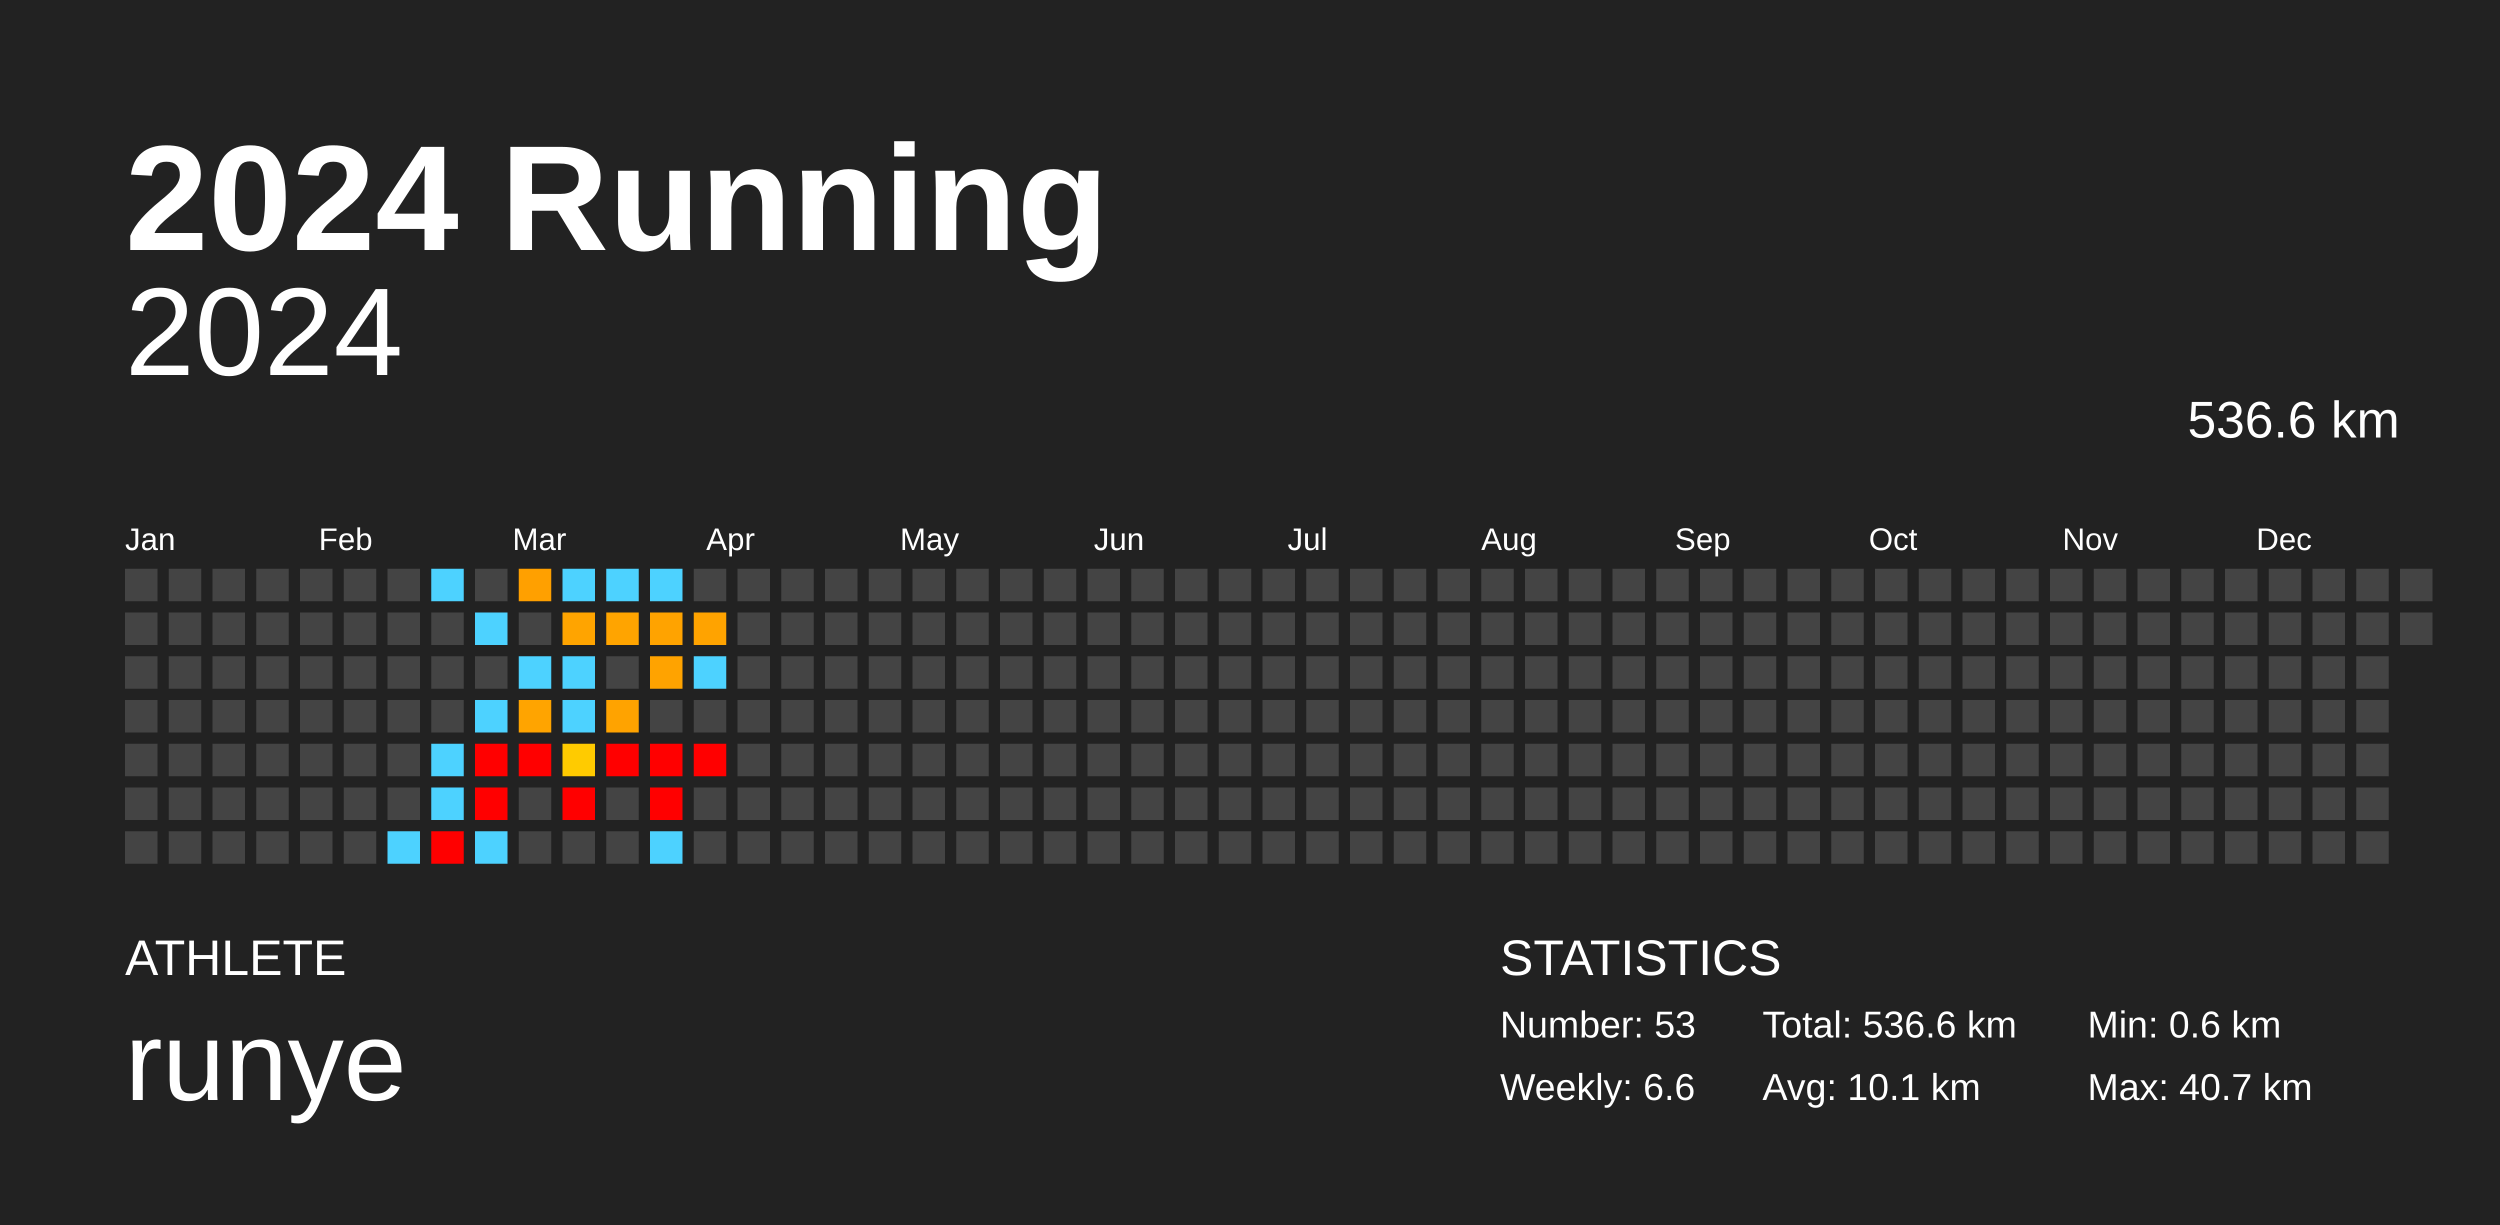
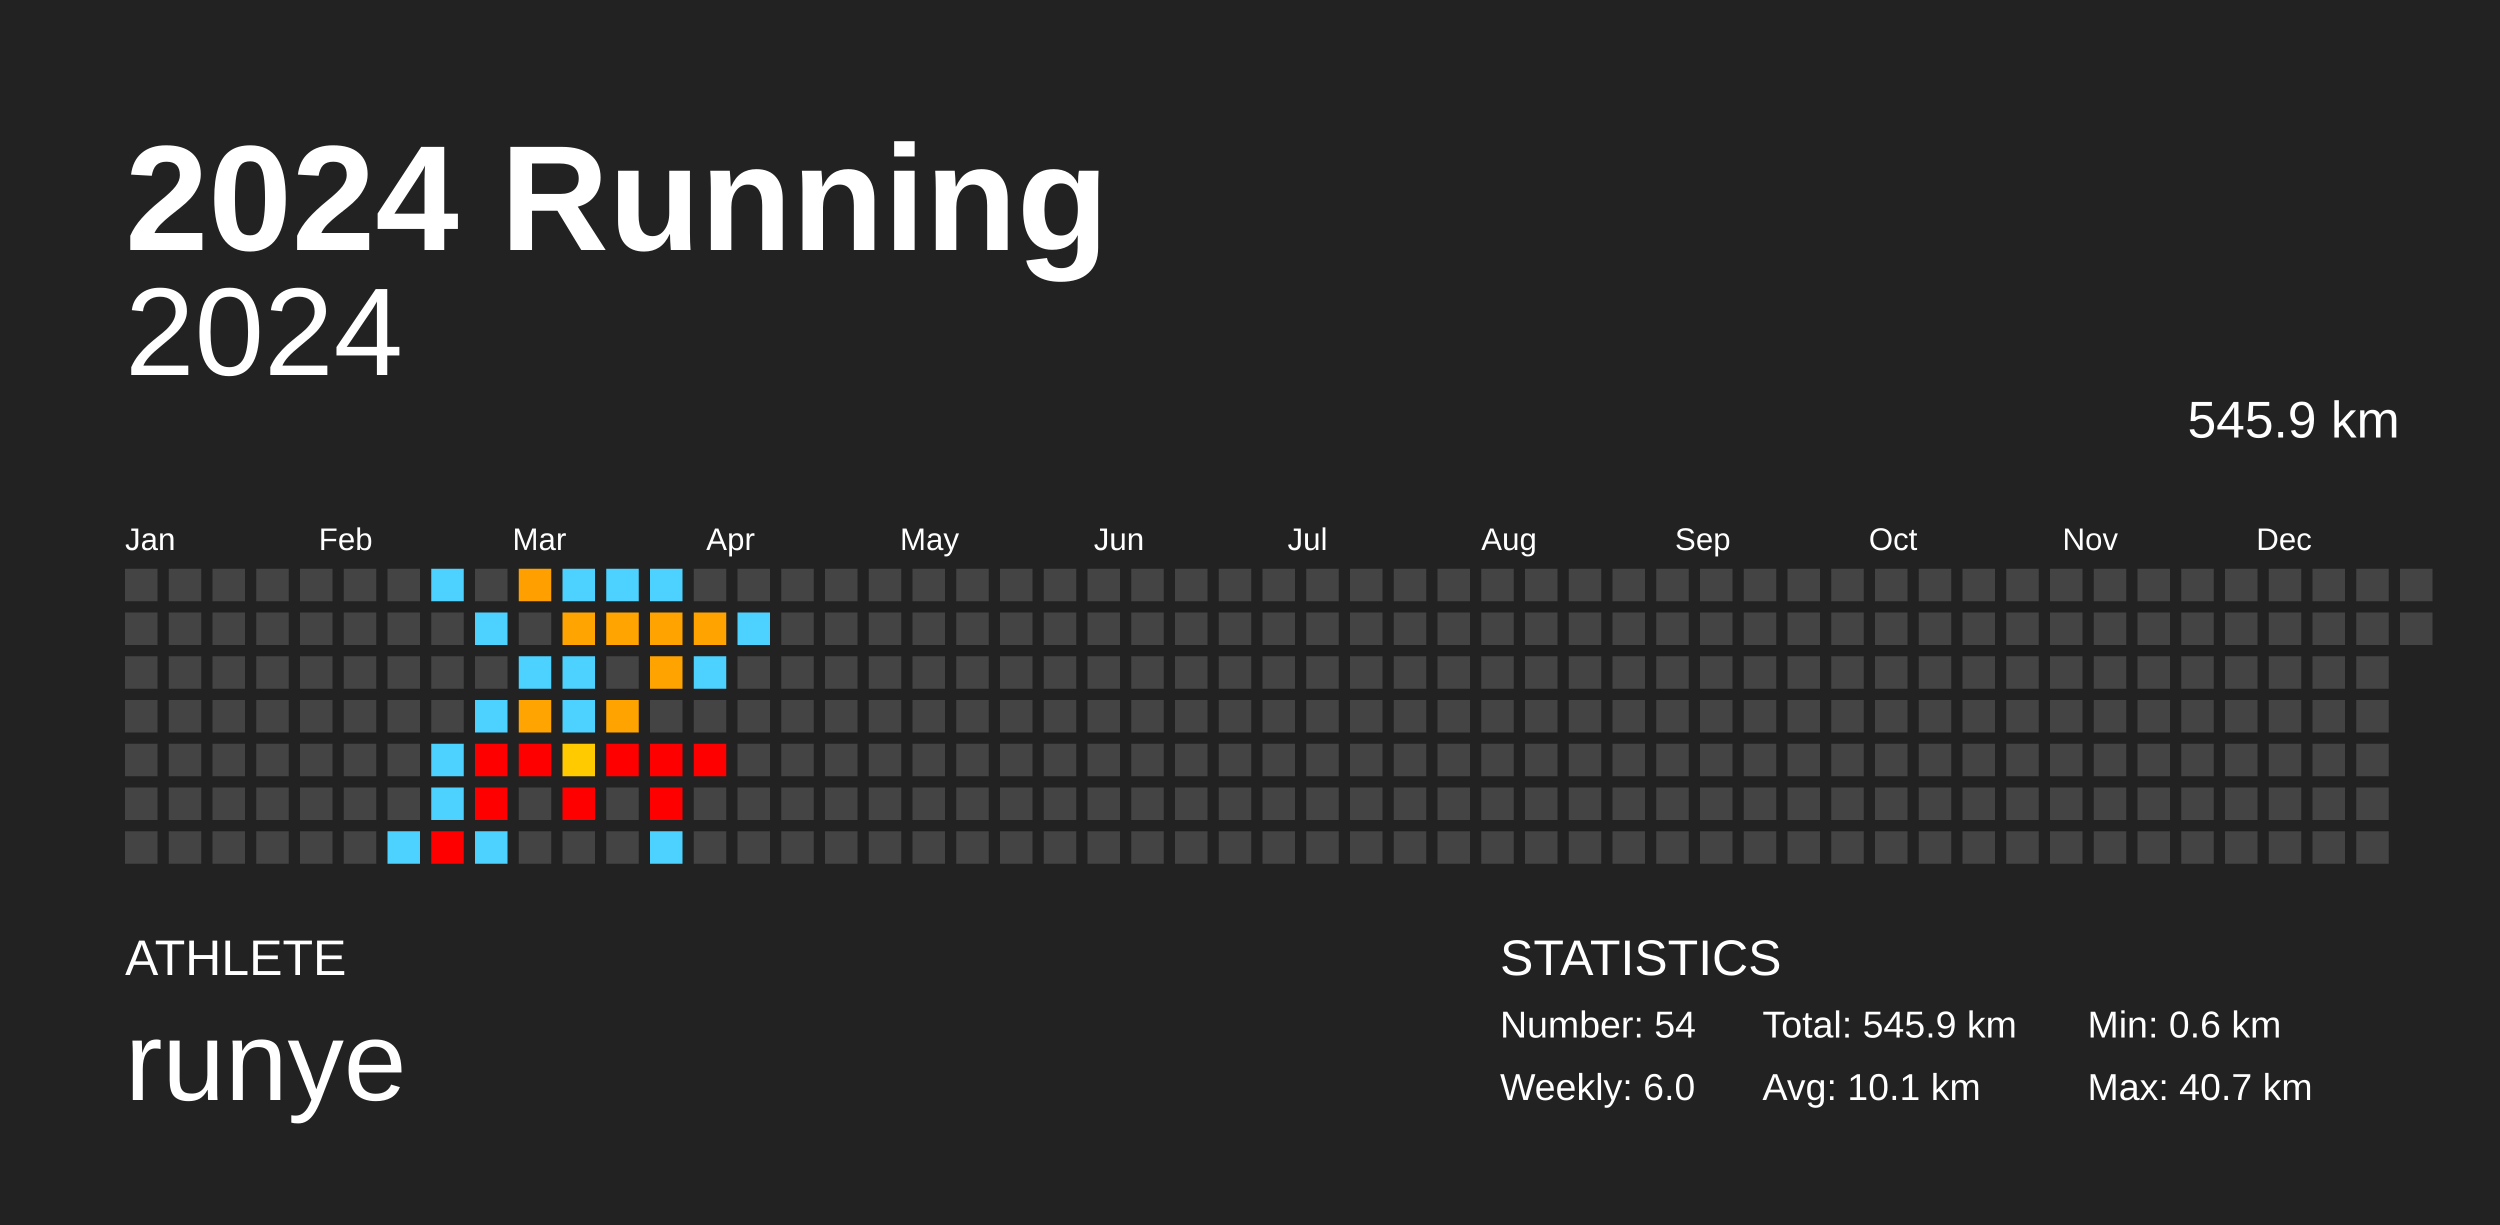
<svg xmlns="http://www.w3.org/2000/svg" baseProfile="full" height="98mm" version="1.1" viewBox="0,0,200,98" width="200mm">
  <defs />
  <rect fill="#222222" height="98" width="200" x="0" y="0" />
  <text fill="#FFFFFF" style="font-size:12px; font-family:Arial; font-weight:bold;" x="10" y="20">2024 Running</text>
  <text fill="#FFFFFF" style="font-size:4px; font-family:Arial" x="10" y="78">ATHLETE</text>
  <text fill="#FFFFFF" style="font-size:9px; font-family:Arial" x="10" y="88">runye</text>
  <text fill="#FFFFFF" style="font-size:4px; font-family:Arial" x="120" y="78">STATISTICS</text>
-   <text fill="#FFFFFF" style="font-size:3px; font-family:Arial" x="120" y="83">Number: 53</text>
-   <text fill="#FFFFFF" style="font-size:3px; font-family:Arial" x="120" y="88">Weekly: 6.6</text>
-   <text fill="#FFFFFF" style="font-size:3px; font-family:Arial" x="141" y="83">Total: 536.6 km</text>
+   <text fill="#FFFFFF" style="font-size:3px; font-family:Arial" x="120" y="83">Number: 54</text>
+   <text fill="#FFFFFF" style="font-size:3px; font-family:Arial" x="120" y="88">Weekly: 6.0</text>
+   <text fill="#FFFFFF" style="font-size:3px; font-family:Arial" x="141" y="83">Total: 545.9 km</text>
  <text fill="#FFFFFF" style="font-size:3px; font-family:Arial" x="141" y="88">Avg: 10.1 km</text>
  <text fill="#FFFFFF" style="font-size:3px; font-family:Arial" x="167" y="83">Min: 0.6 km</text>
  <text fill="#FFFFFF" style="font-size:3px; font-family:Arial" x="167" y="88">Max: 40.7 km</text>
  <text alignment-baseline="hanging" fill="#FFFFFF" style="font-size:10.0px; font-family:Arial;" x="10" y="30">2024</text>
-   <text alignment-baseline="hanging" fill="#FFFFFF" style="font-size:4.125px; font-family:Arial;" x="175" y="35">536.6 km</text>
+   <text alignment-baseline="hanging" fill="#FFFFFF" style="font-size:4.125px; font-family:Arial;" x="175" y="35">545.9 km</text>
  <text fill="#FFFFFF" style="font-size:2.5px; font-family:Arial" x="10.0" y="44">Jan</text>
  <text fill="#FFFFFF" style="font-size:2.5px; font-family:Arial" x="25.5" y="44">Feb</text>
  <text fill="#FFFFFF" style="font-size:2.5px; font-family:Arial" x="41.0" y="44">Mar</text>
  <text fill="#FFFFFF" style="font-size:2.5px; font-family:Arial" x="56.5" y="44">Apr</text>
  <text fill="#FFFFFF" style="font-size:2.5px; font-family:Arial" x="72.0" y="44">May</text>
  <text fill="#FFFFFF" style="font-size:2.5px; font-family:Arial" x="87.5" y="44">Jun</text>
  <text fill="#FFFFFF" style="font-size:2.5px; font-family:Arial" x="103.0" y="44">Jul</text>
  <text fill="#FFFFFF" style="font-size:2.5px; font-family:Arial" x="118.5" y="44">Aug</text>
  <text fill="#FFFFFF" style="font-size:2.5px; font-family:Arial" x="134.0" y="44">Sep</text>
  <text fill="#FFFFFF" style="font-size:2.5px; font-family:Arial" x="149.5" y="44">Oct</text>
  <text fill="#FFFFFF" style="font-size:2.5px; font-family:Arial" x="165.0" y="44">Nov</text>
  <text fill="#FFFFFF" style="font-size:2.5px; font-family:Arial" x="180.5" y="44">Dec</text>
  <rect fill="#444444" height="2.6" width="2.6" x="10.0" y="45.5" />
  <rect fill="#444444" height="2.6" width="2.6" x="10.0" y="49.0" />
  <rect fill="#444444" height="2.6" width="2.6" x="10.0" y="52.5" />
  <rect fill="#444444" height="2.6" width="2.6" x="10.0" y="56.0" />
  <rect fill="#444444" height="2.6" width="2.6" x="10.0" y="59.5" />
  <rect fill="#444444" height="2.6" width="2.6" x="10.0" y="63.0" />
  <rect fill="#444444" height="2.6" width="2.6" x="10.0" y="66.5" />
  <rect fill="#444444" height="2.6" width="2.6" x="13.5" y="45.5" />
  <rect fill="#444444" height="2.6" width="2.6" x="13.5" y="49.0" />
  <rect fill="#444444" height="2.6" width="2.6" x="13.5" y="52.5" />
  <rect fill="#444444" height="2.6" width="2.6" x="13.5" y="56.0" />
  <rect fill="#444444" height="2.6" width="2.6" x="13.5" y="59.5" />
  <rect fill="#444444" height="2.6" width="2.6" x="13.5" y="63.0" />
  <rect fill="#444444" height="2.6" width="2.6" x="13.5" y="66.5" />
  <rect fill="#444444" height="2.6" width="2.6" x="17.0" y="45.5" />
  <rect fill="#444444" height="2.6" width="2.6" x="17.0" y="49.0" />
  <rect fill="#444444" height="2.6" width="2.6" x="17.0" y="52.5" />
  <rect fill="#444444" height="2.6" width="2.6" x="17.0" y="56.0" />
  <rect fill="#444444" height="2.6" width="2.6" x="17.0" y="59.5" />
  <rect fill="#444444" height="2.6" width="2.6" x="17.0" y="63.0" />
  <rect fill="#444444" height="2.6" width="2.6" x="17.0" y="66.5" />
  <rect fill="#444444" height="2.6" width="2.6" x="20.5" y="45.5" />
  <rect fill="#444444" height="2.6" width="2.6" x="20.5" y="49.0" />
  <rect fill="#444444" height="2.6" width="2.6" x="20.5" y="52.5" />
  <rect fill="#444444" height="2.6" width="2.6" x="20.5" y="56.0" />
  <rect fill="#444444" height="2.6" width="2.6" x="20.5" y="59.5" />
  <rect fill="#444444" height="2.6" width="2.6" x="20.5" y="63.0" />
  <rect fill="#444444" height="2.6" width="2.6" x="20.5" y="66.5" />
  <rect fill="#444444" height="2.6" width="2.6" x="24.0" y="45.5" />
  <rect fill="#444444" height="2.6" width="2.6" x="24.0" y="49.0" />
  <rect fill="#444444" height="2.6" width="2.6" x="24.0" y="52.5" />
  <rect fill="#444444" height="2.6" width="2.6" x="24.0" y="56.0" />
  <rect fill="#444444" height="2.6" width="2.6" x="24.0" y="59.5" />
  <rect fill="#444444" height="2.6" width="2.6" x="24.0" y="63.0" />
  <rect fill="#444444" height="2.6" width="2.6" x="24.0" y="66.5" />
  <rect fill="#444444" height="2.6" width="2.6" x="27.5" y="45.5" />
  <rect fill="#444444" height="2.6" width="2.6" x="27.5" y="49.0" />
  <rect fill="#444444" height="2.6" width="2.6" x="27.5" y="52.5" />
  <rect fill="#444444" height="2.6" width="2.6" x="27.5" y="56.0" />
  <rect fill="#444444" height="2.6" width="2.6" x="27.5" y="59.5" />
  <rect fill="#444444" height="2.6" width="2.6" x="27.5" y="63.0" />
  <rect fill="#444444" height="2.6" width="2.6" x="27.5" y="66.5" />
  <rect fill="#444444" height="2.6" width="2.6" x="31.0" y="45.5" />
  <rect fill="#444444" height="2.6" width="2.6" x="31.0" y="49.0" />
  <rect fill="#444444" height="2.6" width="2.6" x="31.0" y="52.5" />
  <rect fill="#444444" height="2.6" width="2.6" x="31.0" y="56.0" />
  <rect fill="#444444" height="2.6" width="2.6" x="31.0" y="59.5" />
  <rect fill="#444444" height="2.6" width="2.6" x="31.0" y="63.0" />
  <rect fill="#4dd2ff" height="2.6" width="2.6" x="31.0" y="66.5" />
  <rect fill="#4dd2ff" height="2.6" width="2.6" x="34.5" y="45.5" />
  <rect fill="#444444" height="2.6" width="2.6" x="34.5" y="49.0" />
  <rect fill="#444444" height="2.6" width="2.6" x="34.5" y="52.5" />
  <rect fill="#444444" height="2.6" width="2.6" x="34.5" y="56.0" />
  <rect fill="#4dd2ff" height="2.6" width="2.6" x="34.5" y="59.5" />
  <rect fill="#4dd2ff" height="2.6" width="2.6" x="34.5" y="63.0" />
  <rect fill="red" height="2.6" width="2.6" x="34.5" y="66.5" />
  <rect fill="#444444" height="2.6" width="2.6" x="38.0" y="45.5" />
  <rect fill="#4dd2ff" height="2.6" width="2.6" x="38.0" y="49.0" />
  <rect fill="#444444" height="2.6" width="2.6" x="38.0" y="52.5" />
  <rect fill="#4dd2ff" height="2.6" width="2.6" x="38.0" y="56.0" />
  <rect fill="red" height="2.6" width="2.6" x="38.0" y="59.5" />
  <rect fill="red" height="2.6" width="2.6" x="38.0" y="63.0" />
  <rect fill="#4dd2ff" height="2.6" width="2.6" x="38.0" y="66.5" />
  <rect fill="#ffa000" height="2.6" width="2.6" x="41.5" y="45.5" />
  <rect fill="#444444" height="2.6" width="2.6" x="41.5" y="49.0" />
  <rect fill="#4dd2ff" height="2.6" width="2.6" x="41.5" y="52.5" />
  <rect fill="#ffa400" height="2.6" width="2.6" x="41.5" y="56.0" />
  <rect fill="red" height="2.6" width="2.6" x="41.5" y="59.5" />
  <rect fill="#444444" height="2.6" width="2.6" x="41.5" y="63.0" />
  <rect fill="#444444" height="2.6" width="2.6" x="41.5" y="66.5" />
  <rect fill="#4dd2ff" height="2.6" width="2.6" x="45.0" y="45.5" />
  <rect fill="#ffa400" height="2.6" width="2.6" x="45.0" y="49.0" />
  <rect fill="#4dd2ff" height="2.6" width="2.6" x="45.0" y="52.5" />
  <rect fill="#4dd2ff" height="2.6" width="2.6" x="45.0" y="56.0" />
  <rect fill="#ffcb00" height="2.6" width="2.6" x="45.0" y="59.5" />
  <rect fill="red" height="2.6" width="2.6" x="45.0" y="63.0" />
  <rect fill="#444444" height="2.6" width="2.6" x="45.0" y="66.5" />
  <rect fill="#4dd2ff" height="2.6" width="2.6" x="48.5" y="45.5" />
  <rect fill="#ffa400" height="2.6" width="2.6" x="48.5" y="49.0" />
  <rect fill="#444444" height="2.6" width="2.6" x="48.5" y="52.5" />
  <rect fill="#ffa300" height="2.6" width="2.6" x="48.5" y="56.0" />
  <rect fill="red" height="2.6" width="2.6" x="48.5" y="59.5" />
  <rect fill="#444444" height="2.6" width="2.6" x="48.5" y="63.0" />
  <rect fill="#444444" height="2.6" width="2.6" x="48.5" y="66.5" />
  <rect fill="#4dd2ff" height="2.6" width="2.6" x="52.0" y="45.5" />
  <rect fill="#ffa300" height="2.6" width="2.6" x="52.0" y="49.0" />
  <rect fill="#ffa300" height="2.6" width="2.6" x="52.0" y="52.5" />
  <rect fill="#444444" height="2.6" width="2.6" x="52.0" y="56.0" />
  <rect fill="red" height="2.6" width="2.6" x="52.0" y="59.5" />
  <rect fill="red" height="2.6" width="2.6" x="52.0" y="63.0" />
  <rect fill="#4dd2ff" height="2.6" width="2.6" x="52.0" y="66.5" />
  <rect fill="#444444" height="2.6" width="2.6" x="55.5" y="45.5" />
  <rect fill="#ffa300" height="2.6" width="2.6" x="55.5" y="49.0" />
  <rect fill="#4dd2ff" height="2.6" width="2.6" x="55.5" y="52.5" />
  <rect fill="#444444" height="2.6" width="2.6" x="55.5" y="56.0" />
  <rect fill="red" height="2.6" width="2.6" x="55.5" y="59.5" />
  <rect fill="#444444" height="2.6" width="2.6" x="55.5" y="63.0" />
  <rect fill="#444444" height="2.6" width="2.6" x="55.5" y="66.5" />
  <rect fill="#444444" height="2.6" width="2.6" x="59.0" y="45.5" />
-   <rect fill="#444444" height="2.6" width="2.6" x="59.0" y="49.0" />
+   <rect fill="#4dd2ff" height="2.6" width="2.6" x="59.0" y="49.0" />
  <rect fill="#444444" height="2.6" width="2.6" x="59.0" y="52.5" />
  <rect fill="#444444" height="2.6" width="2.6" x="59.0" y="56.0" />
  <rect fill="#444444" height="2.6" width="2.6" x="59.0" y="59.5" />
  <rect fill="#444444" height="2.6" width="2.6" x="59.0" y="63.0" />
  <rect fill="#444444" height="2.6" width="2.6" x="59.0" y="66.5" />
  <rect fill="#444444" height="2.6" width="2.6" x="62.5" y="45.5" />
  <rect fill="#444444" height="2.6" width="2.6" x="62.5" y="49.0" />
  <rect fill="#444444" height="2.6" width="2.6" x="62.5" y="52.5" />
  <rect fill="#444444" height="2.6" width="2.6" x="62.5" y="56.0" />
  <rect fill="#444444" height="2.6" width="2.6" x="62.5" y="59.5" />
  <rect fill="#444444" height="2.6" width="2.6" x="62.5" y="63.0" />
  <rect fill="#444444" height="2.6" width="2.6" x="62.5" y="66.5" />
  <rect fill="#444444" height="2.6" width="2.6" x="66.0" y="45.5" />
  <rect fill="#444444" height="2.6" width="2.6" x="66.0" y="49.0" />
  <rect fill="#444444" height="2.6" width="2.6" x="66.0" y="52.5" />
  <rect fill="#444444" height="2.6" width="2.6" x="66.0" y="56.0" />
  <rect fill="#444444" height="2.6" width="2.6" x="66.0" y="59.5" />
  <rect fill="#444444" height="2.6" width="2.6" x="66.0" y="63.0" />
  <rect fill="#444444" height="2.6" width="2.6" x="66.0" y="66.5" />
  <rect fill="#444444" height="2.6" width="2.6" x="69.5" y="45.5" />
  <rect fill="#444444" height="2.6" width="2.6" x="69.5" y="49.0" />
  <rect fill="#444444" height="2.6" width="2.6" x="69.5" y="52.5" />
  <rect fill="#444444" height="2.6" width="2.6" x="69.5" y="56.0" />
  <rect fill="#444444" height="2.6" width="2.6" x="69.5" y="59.5" />
  <rect fill="#444444" height="2.6" width="2.6" x="69.5" y="63.0" />
  <rect fill="#444444" height="2.6" width="2.6" x="69.5" y="66.5" />
  <rect fill="#444444" height="2.6" width="2.6" x="73.0" y="45.5" />
  <rect fill="#444444" height="2.6" width="2.6" x="73.0" y="49.0" />
  <rect fill="#444444" height="2.6" width="2.6" x="73.0" y="52.5" />
  <rect fill="#444444" height="2.6" width="2.6" x="73.0" y="56.0" />
  <rect fill="#444444" height="2.6" width="2.6" x="73.0" y="59.5" />
  <rect fill="#444444" height="2.6" width="2.6" x="73.0" y="63.0" />
  <rect fill="#444444" height="2.6" width="2.6" x="73.0" y="66.5" />
  <rect fill="#444444" height="2.6" width="2.6" x="76.5" y="45.5" />
  <rect fill="#444444" height="2.6" width="2.6" x="76.5" y="49.0" />
  <rect fill="#444444" height="2.6" width="2.6" x="76.5" y="52.5" />
  <rect fill="#444444" height="2.6" width="2.6" x="76.5" y="56.0" />
  <rect fill="#444444" height="2.6" width="2.6" x="76.5" y="59.5" />
  <rect fill="#444444" height="2.6" width="2.6" x="76.5" y="63.0" />
  <rect fill="#444444" height="2.6" width="2.6" x="76.5" y="66.5" />
  <rect fill="#444444" height="2.6" width="2.6" x="80.0" y="45.5" />
  <rect fill="#444444" height="2.6" width="2.6" x="80.0" y="49.0" />
  <rect fill="#444444" height="2.6" width="2.6" x="80.0" y="52.5" />
  <rect fill="#444444" height="2.6" width="2.6" x="80.0" y="56.0" />
  <rect fill="#444444" height="2.6" width="2.6" x="80.0" y="59.5" />
  <rect fill="#444444" height="2.6" width="2.6" x="80.0" y="63.0" />
  <rect fill="#444444" height="2.6" width="2.6" x="80.0" y="66.5" />
  <rect fill="#444444" height="2.6" width="2.6" x="83.5" y="45.5" />
  <rect fill="#444444" height="2.6" width="2.6" x="83.5" y="49.0" />
  <rect fill="#444444" height="2.6" width="2.6" x="83.5" y="52.5" />
  <rect fill="#444444" height="2.6" width="2.6" x="83.5" y="56.0" />
  <rect fill="#444444" height="2.6" width="2.6" x="83.5" y="59.5" />
  <rect fill="#444444" height="2.6" width="2.6" x="83.5" y="63.0" />
  <rect fill="#444444" height="2.6" width="2.6" x="83.5" y="66.5" />
  <rect fill="#444444" height="2.6" width="2.6" x="87.0" y="45.5" />
  <rect fill="#444444" height="2.6" width="2.6" x="87.0" y="49.0" />
  <rect fill="#444444" height="2.6" width="2.6" x="87.0" y="52.5" />
  <rect fill="#444444" height="2.6" width="2.6" x="87.0" y="56.0" />
  <rect fill="#444444" height="2.6" width="2.6" x="87.0" y="59.5" />
  <rect fill="#444444" height="2.6" width="2.6" x="87.0" y="63.0" />
  <rect fill="#444444" height="2.6" width="2.6" x="87.0" y="66.5" />
  <rect fill="#444444" height="2.6" width="2.6" x="90.5" y="45.5" />
  <rect fill="#444444" height="2.6" width="2.6" x="90.5" y="49.0" />
  <rect fill="#444444" height="2.6" width="2.6" x="90.5" y="52.5" />
  <rect fill="#444444" height="2.6" width="2.6" x="90.5" y="56.0" />
  <rect fill="#444444" height="2.6" width="2.6" x="90.5" y="59.5" />
  <rect fill="#444444" height="2.6" width="2.6" x="90.5" y="63.0" />
  <rect fill="#444444" height="2.6" width="2.6" x="90.5" y="66.5" />
  <rect fill="#444444" height="2.6" width="2.6" x="94.0" y="45.5" />
  <rect fill="#444444" height="2.6" width="2.6" x="94.0" y="49.0" />
  <rect fill="#444444" height="2.6" width="2.6" x="94.0" y="52.5" />
  <rect fill="#444444" height="2.6" width="2.6" x="94.0" y="56.0" />
  <rect fill="#444444" height="2.6" width="2.6" x="94.0" y="59.5" />
  <rect fill="#444444" height="2.6" width="2.6" x="94.0" y="63.0" />
  <rect fill="#444444" height="2.6" width="2.6" x="94.0" y="66.5" />
  <rect fill="#444444" height="2.6" width="2.6" x="97.5" y="45.5" />
  <rect fill="#444444" height="2.6" width="2.6" x="97.5" y="49.0" />
  <rect fill="#444444" height="2.6" width="2.6" x="97.5" y="52.5" />
  <rect fill="#444444" height="2.6" width="2.6" x="97.5" y="56.0" />
  <rect fill="#444444" height="2.6" width="2.6" x="97.5" y="59.5" />
  <rect fill="#444444" height="2.6" width="2.6" x="97.5" y="63.0" />
  <rect fill="#444444" height="2.6" width="2.6" x="97.5" y="66.5" />
  <rect fill="#444444" height="2.6" width="2.6" x="101.0" y="45.5" />
  <rect fill="#444444" height="2.6" width="2.6" x="101.0" y="49.0" />
  <rect fill="#444444" height="2.6" width="2.6" x="101.0" y="52.5" />
  <rect fill="#444444" height="2.6" width="2.6" x="101.0" y="56.0" />
  <rect fill="#444444" height="2.6" width="2.6" x="101.0" y="59.5" />
  <rect fill="#444444" height="2.6" width="2.6" x="101.0" y="63.0" />
  <rect fill="#444444" height="2.6" width="2.6" x="101.0" y="66.5" />
  <rect fill="#444444" height="2.6" width="2.6" x="104.5" y="45.5" />
  <rect fill="#444444" height="2.6" width="2.6" x="104.5" y="49.0" />
  <rect fill="#444444" height="2.6" width="2.6" x="104.5" y="52.5" />
  <rect fill="#444444" height="2.6" width="2.6" x="104.5" y="56.0" />
  <rect fill="#444444" height="2.6" width="2.6" x="104.5" y="59.5" />
  <rect fill="#444444" height="2.6" width="2.6" x="104.5" y="63.0" />
  <rect fill="#444444" height="2.6" width="2.6" x="104.5" y="66.5" />
  <rect fill="#444444" height="2.6" width="2.6" x="108.0" y="45.5" />
  <rect fill="#444444" height="2.6" width="2.6" x="108.0" y="49.0" />
  <rect fill="#444444" height="2.6" width="2.6" x="108.0" y="52.5" />
  <rect fill="#444444" height="2.6" width="2.6" x="108.0" y="56.0" />
  <rect fill="#444444" height="2.6" width="2.6" x="108.0" y="59.5" />
  <rect fill="#444444" height="2.6" width="2.6" x="108.0" y="63.0" />
  <rect fill="#444444" height="2.6" width="2.6" x="108.0" y="66.5" />
  <rect fill="#444444" height="2.6" width="2.6" x="111.5" y="45.5" />
  <rect fill="#444444" height="2.6" width="2.6" x="111.5" y="49.0" />
  <rect fill="#444444" height="2.6" width="2.6" x="111.5" y="52.5" />
  <rect fill="#444444" height="2.6" width="2.6" x="111.5" y="56.0" />
  <rect fill="#444444" height="2.6" width="2.6" x="111.5" y="59.5" />
  <rect fill="#444444" height="2.6" width="2.6" x="111.5" y="63.0" />
  <rect fill="#444444" height="2.6" width="2.6" x="111.5" y="66.5" />
  <rect fill="#444444" height="2.6" width="2.6" x="115.0" y="45.5" />
  <rect fill="#444444" height="2.6" width="2.6" x="115.0" y="49.0" />
  <rect fill="#444444" height="2.6" width="2.6" x="115.0" y="52.5" />
  <rect fill="#444444" height="2.6" width="2.6" x="115.0" y="56.0" />
  <rect fill="#444444" height="2.6" width="2.6" x="115.0" y="59.5" />
  <rect fill="#444444" height="2.6" width="2.6" x="115.0" y="63.0" />
  <rect fill="#444444" height="2.6" width="2.6" x="115.0" y="66.5" />
  <rect fill="#444444" height="2.6" width="2.6" x="118.5" y="45.5" />
  <rect fill="#444444" height="2.6" width="2.6" x="118.5" y="49.0" />
  <rect fill="#444444" height="2.6" width="2.6" x="118.5" y="52.5" />
  <rect fill="#444444" height="2.6" width="2.6" x="118.5" y="56.0" />
  <rect fill="#444444" height="2.6" width="2.6" x="118.5" y="59.5" />
  <rect fill="#444444" height="2.6" width="2.6" x="118.5" y="63.0" />
  <rect fill="#444444" height="2.6" width="2.6" x="118.5" y="66.5" />
  <rect fill="#444444" height="2.6" width="2.6" x="122.0" y="45.5" />
  <rect fill="#444444" height="2.6" width="2.6" x="122.0" y="49.0" />
  <rect fill="#444444" height="2.6" width="2.6" x="122.0" y="52.5" />
  <rect fill="#444444" height="2.6" width="2.6" x="122.0" y="56.0" />
  <rect fill="#444444" height="2.6" width="2.6" x="122.0" y="59.5" />
  <rect fill="#444444" height="2.6" width="2.6" x="122.0" y="63.0" />
  <rect fill="#444444" height="2.6" width="2.6" x="122.0" y="66.5" />
  <rect fill="#444444" height="2.6" width="2.6" x="125.5" y="45.5" />
  <rect fill="#444444" height="2.6" width="2.6" x="125.5" y="49.0" />
  <rect fill="#444444" height="2.6" width="2.6" x="125.5" y="52.5" />
  <rect fill="#444444" height="2.6" width="2.6" x="125.5" y="56.0" />
  <rect fill="#444444" height="2.6" width="2.6" x="125.5" y="59.5" />
  <rect fill="#444444" height="2.6" width="2.6" x="125.5" y="63.0" />
  <rect fill="#444444" height="2.6" width="2.6" x="125.5" y="66.5" />
  <rect fill="#444444" height="2.6" width="2.6" x="129.0" y="45.5" />
  <rect fill="#444444" height="2.6" width="2.6" x="129.0" y="49.0" />
  <rect fill="#444444" height="2.6" width="2.6" x="129.0" y="52.5" />
  <rect fill="#444444" height="2.6" width="2.6" x="129.0" y="56.0" />
  <rect fill="#444444" height="2.6" width="2.6" x="129.0" y="59.5" />
  <rect fill="#444444" height="2.6" width="2.6" x="129.0" y="63.0" />
  <rect fill="#444444" height="2.6" width="2.6" x="129.0" y="66.5" />
  <rect fill="#444444" height="2.6" width="2.6" x="132.5" y="45.5" />
  <rect fill="#444444" height="2.6" width="2.6" x="132.5" y="49.0" />
  <rect fill="#444444" height="2.6" width="2.6" x="132.5" y="52.5" />
  <rect fill="#444444" height="2.6" width="2.6" x="132.5" y="56.0" />
  <rect fill="#444444" height="2.6" width="2.6" x="132.5" y="59.5" />
  <rect fill="#444444" height="2.6" width="2.6" x="132.5" y="63.0" />
  <rect fill="#444444" height="2.6" width="2.6" x="132.5" y="66.5" />
  <rect fill="#444444" height="2.6" width="2.6" x="136.0" y="45.5" />
  <rect fill="#444444" height="2.6" width="2.6" x="136.0" y="49.0" />
  <rect fill="#444444" height="2.6" width="2.6" x="136.0" y="52.5" />
  <rect fill="#444444" height="2.6" width="2.6" x="136.0" y="56.0" />
  <rect fill="#444444" height="2.6" width="2.6" x="136.0" y="59.5" />
  <rect fill="#444444" height="2.6" width="2.6" x="136.0" y="63.0" />
  <rect fill="#444444" height="2.6" width="2.6" x="136.0" y="66.5" />
  <rect fill="#444444" height="2.6" width="2.6" x="139.5" y="45.5" />
  <rect fill="#444444" height="2.6" width="2.6" x="139.5" y="49.0" />
  <rect fill="#444444" height="2.6" width="2.6" x="139.5" y="52.5" />
  <rect fill="#444444" height="2.6" width="2.6" x="139.5" y="56.0" />
  <rect fill="#444444" height="2.6" width="2.6" x="139.5" y="59.5" />
  <rect fill="#444444" height="2.6" width="2.6" x="139.5" y="63.0" />
  <rect fill="#444444" height="2.6" width="2.6" x="139.5" y="66.5" />
  <rect fill="#444444" height="2.6" width="2.6" x="143.0" y="45.5" />
  <rect fill="#444444" height="2.6" width="2.6" x="143.0" y="49.0" />
  <rect fill="#444444" height="2.6" width="2.6" x="143.0" y="52.5" />
  <rect fill="#444444" height="2.6" width="2.6" x="143.0" y="56.0" />
  <rect fill="#444444" height="2.6" width="2.6" x="143.0" y="59.5" />
  <rect fill="#444444" height="2.6" width="2.6" x="143.0" y="63.0" />
  <rect fill="#444444" height="2.6" width="2.6" x="143.0" y="66.5" />
  <rect fill="#444444" height="2.6" width="2.6" x="146.5" y="45.5" />
  <rect fill="#444444" height="2.6" width="2.6" x="146.5" y="49.0" />
  <rect fill="#444444" height="2.6" width="2.6" x="146.5" y="52.5" />
  <rect fill="#444444" height="2.6" width="2.6" x="146.5" y="56.0" />
  <rect fill="#444444" height="2.6" width="2.6" x="146.5" y="59.5" />
  <rect fill="#444444" height="2.6" width="2.6" x="146.5" y="63.0" />
  <rect fill="#444444" height="2.6" width="2.6" x="146.5" y="66.5" />
  <rect fill="#444444" height="2.6" width="2.6" x="150.0" y="45.5" />
  <rect fill="#444444" height="2.6" width="2.6" x="150.0" y="49.0" />
  <rect fill="#444444" height="2.6" width="2.6" x="150.0" y="52.5" />
  <rect fill="#444444" height="2.6" width="2.6" x="150.0" y="56.0" />
  <rect fill="#444444" height="2.6" width="2.6" x="150.0" y="59.5" />
  <rect fill="#444444" height="2.6" width="2.6" x="150.0" y="63.0" />
  <rect fill="#444444" height="2.6" width="2.6" x="150.0" y="66.5" />
  <rect fill="#444444" height="2.6" width="2.6" x="153.5" y="45.5" />
  <rect fill="#444444" height="2.6" width="2.6" x="153.5" y="49.0" />
  <rect fill="#444444" height="2.6" width="2.6" x="153.5" y="52.5" />
  <rect fill="#444444" height="2.6" width="2.6" x="153.5" y="56.0" />
  <rect fill="#444444" height="2.6" width="2.6" x="153.5" y="59.5" />
  <rect fill="#444444" height="2.6" width="2.6" x="153.5" y="63.0" />
  <rect fill="#444444" height="2.6" width="2.6" x="153.5" y="66.5" />
  <rect fill="#444444" height="2.6" width="2.6" x="157.0" y="45.5" />
  <rect fill="#444444" height="2.6" width="2.6" x="157.0" y="49.0" />
  <rect fill="#444444" height="2.6" width="2.6" x="157.0" y="52.5" />
  <rect fill="#444444" height="2.6" width="2.6" x="157.0" y="56.0" />
  <rect fill="#444444" height="2.6" width="2.6" x="157.0" y="59.5" />
  <rect fill="#444444" height="2.6" width="2.6" x="157.0" y="63.0" />
  <rect fill="#444444" height="2.6" width="2.6" x="157.0" y="66.5" />
  <rect fill="#444444" height="2.6" width="2.6" x="160.5" y="45.5" />
  <rect fill="#444444" height="2.6" width="2.6" x="160.5" y="49.0" />
  <rect fill="#444444" height="2.6" width="2.6" x="160.5" y="52.5" />
  <rect fill="#444444" height="2.6" width="2.6" x="160.5" y="56.0" />
  <rect fill="#444444" height="2.6" width="2.6" x="160.5" y="59.5" />
  <rect fill="#444444" height="2.6" width="2.6" x="160.5" y="63.0" />
  <rect fill="#444444" height="2.6" width="2.6" x="160.5" y="66.5" />
  <rect fill="#444444" height="2.6" width="2.6" x="164.0" y="45.5" />
  <rect fill="#444444" height="2.6" width="2.6" x="164.0" y="49.0" />
  <rect fill="#444444" height="2.6" width="2.6" x="164.0" y="52.5" />
  <rect fill="#444444" height="2.6" width="2.6" x="164.0" y="56.0" />
  <rect fill="#444444" height="2.6" width="2.6" x="164.0" y="59.5" />
  <rect fill="#444444" height="2.6" width="2.6" x="164.0" y="63.0" />
  <rect fill="#444444" height="2.6" width="2.6" x="164.0" y="66.5" />
  <rect fill="#444444" height="2.6" width="2.6" x="167.5" y="45.5" />
  <rect fill="#444444" height="2.6" width="2.6" x="167.5" y="49.0" />
  <rect fill="#444444" height="2.6" width="2.6" x="167.5" y="52.5" />
  <rect fill="#444444" height="2.6" width="2.6" x="167.5" y="56.0" />
  <rect fill="#444444" height="2.6" width="2.6" x="167.5" y="59.5" />
  <rect fill="#444444" height="2.6" width="2.6" x="167.5" y="63.0" />
  <rect fill="#444444" height="2.6" width="2.6" x="167.5" y="66.5" />
  <rect fill="#444444" height="2.6" width="2.6" x="171.0" y="45.5" />
  <rect fill="#444444" height="2.6" width="2.6" x="171.0" y="49.0" />
  <rect fill="#444444" height="2.6" width="2.6" x="171.0" y="52.5" />
  <rect fill="#444444" height="2.6" width="2.6" x="171.0" y="56.0" />
  <rect fill="#444444" height="2.6" width="2.6" x="171.0" y="59.5" />
  <rect fill="#444444" height="2.6" width="2.6" x="171.0" y="63.0" />
  <rect fill="#444444" height="2.6" width="2.6" x="171.0" y="66.5" />
  <rect fill="#444444" height="2.6" width="2.6" x="174.5" y="45.5" />
  <rect fill="#444444" height="2.6" width="2.6" x="174.5" y="49.0" />
  <rect fill="#444444" height="2.6" width="2.6" x="174.5" y="52.5" />
  <rect fill="#444444" height="2.6" width="2.6" x="174.5" y="56.0" />
  <rect fill="#444444" height="2.6" width="2.6" x="174.5" y="59.5" />
  <rect fill="#444444" height="2.6" width="2.6" x="174.5" y="63.0" />
  <rect fill="#444444" height="2.6" width="2.6" x="174.5" y="66.5" />
  <rect fill="#444444" height="2.6" width="2.6" x="178.0" y="45.5" />
  <rect fill="#444444" height="2.6" width="2.6" x="178.0" y="49.0" />
  <rect fill="#444444" height="2.6" width="2.6" x="178.0" y="52.5" />
  <rect fill="#444444" height="2.6" width="2.6" x="178.0" y="56.0" />
  <rect fill="#444444" height="2.6" width="2.6" x="178.0" y="59.5" />
  <rect fill="#444444" height="2.6" width="2.6" x="178.0" y="63.0" />
  <rect fill="#444444" height="2.6" width="2.6" x="178.0" y="66.5" />
  <rect fill="#444444" height="2.6" width="2.6" x="181.5" y="45.5" />
  <rect fill="#444444" height="2.6" width="2.6" x="181.5" y="49.0" />
  <rect fill="#444444" height="2.6" width="2.6" x="181.5" y="52.5" />
  <rect fill="#444444" height="2.6" width="2.6" x="181.5" y="56.0" />
  <rect fill="#444444" height="2.6" width="2.6" x="181.5" y="59.5" />
  <rect fill="#444444" height="2.6" width="2.6" x="181.5" y="63.0" />
  <rect fill="#444444" height="2.6" width="2.6" x="181.5" y="66.5" />
  <rect fill="#444444" height="2.6" width="2.6" x="185.0" y="45.5" />
  <rect fill="#444444" height="2.6" width="2.6" x="185.0" y="49.0" />
  <rect fill="#444444" height="2.6" width="2.6" x="185.0" y="52.5" />
  <rect fill="#444444" height="2.6" width="2.6" x="185.0" y="56.0" />
  <rect fill="#444444" height="2.6" width="2.6" x="185.0" y="59.5" />
  <rect fill="#444444" height="2.6" width="2.6" x="185.0" y="63.0" />
  <rect fill="#444444" height="2.6" width="2.6" x="185.0" y="66.5" />
  <rect fill="#444444" height="2.6" width="2.6" x="188.5" y="45.5" />
  <rect fill="#444444" height="2.6" width="2.6" x="188.5" y="49.0" />
  <rect fill="#444444" height="2.6" width="2.6" x="188.5" y="52.5" />
  <rect fill="#444444" height="2.6" width="2.6" x="188.5" y="56.0" />
  <rect fill="#444444" height="2.6" width="2.6" x="188.5" y="59.5" />
  <rect fill="#444444" height="2.6" width="2.6" x="188.5" y="63.0" />
  <rect fill="#444444" height="2.6" width="2.6" x="188.5" y="66.5" />
  <rect fill="#444444" height="2.6" width="2.6" x="192.0" y="45.5" />
  <rect fill="#444444" height="2.6" width="2.6" x="192.0" y="49.0" />
</svg>
